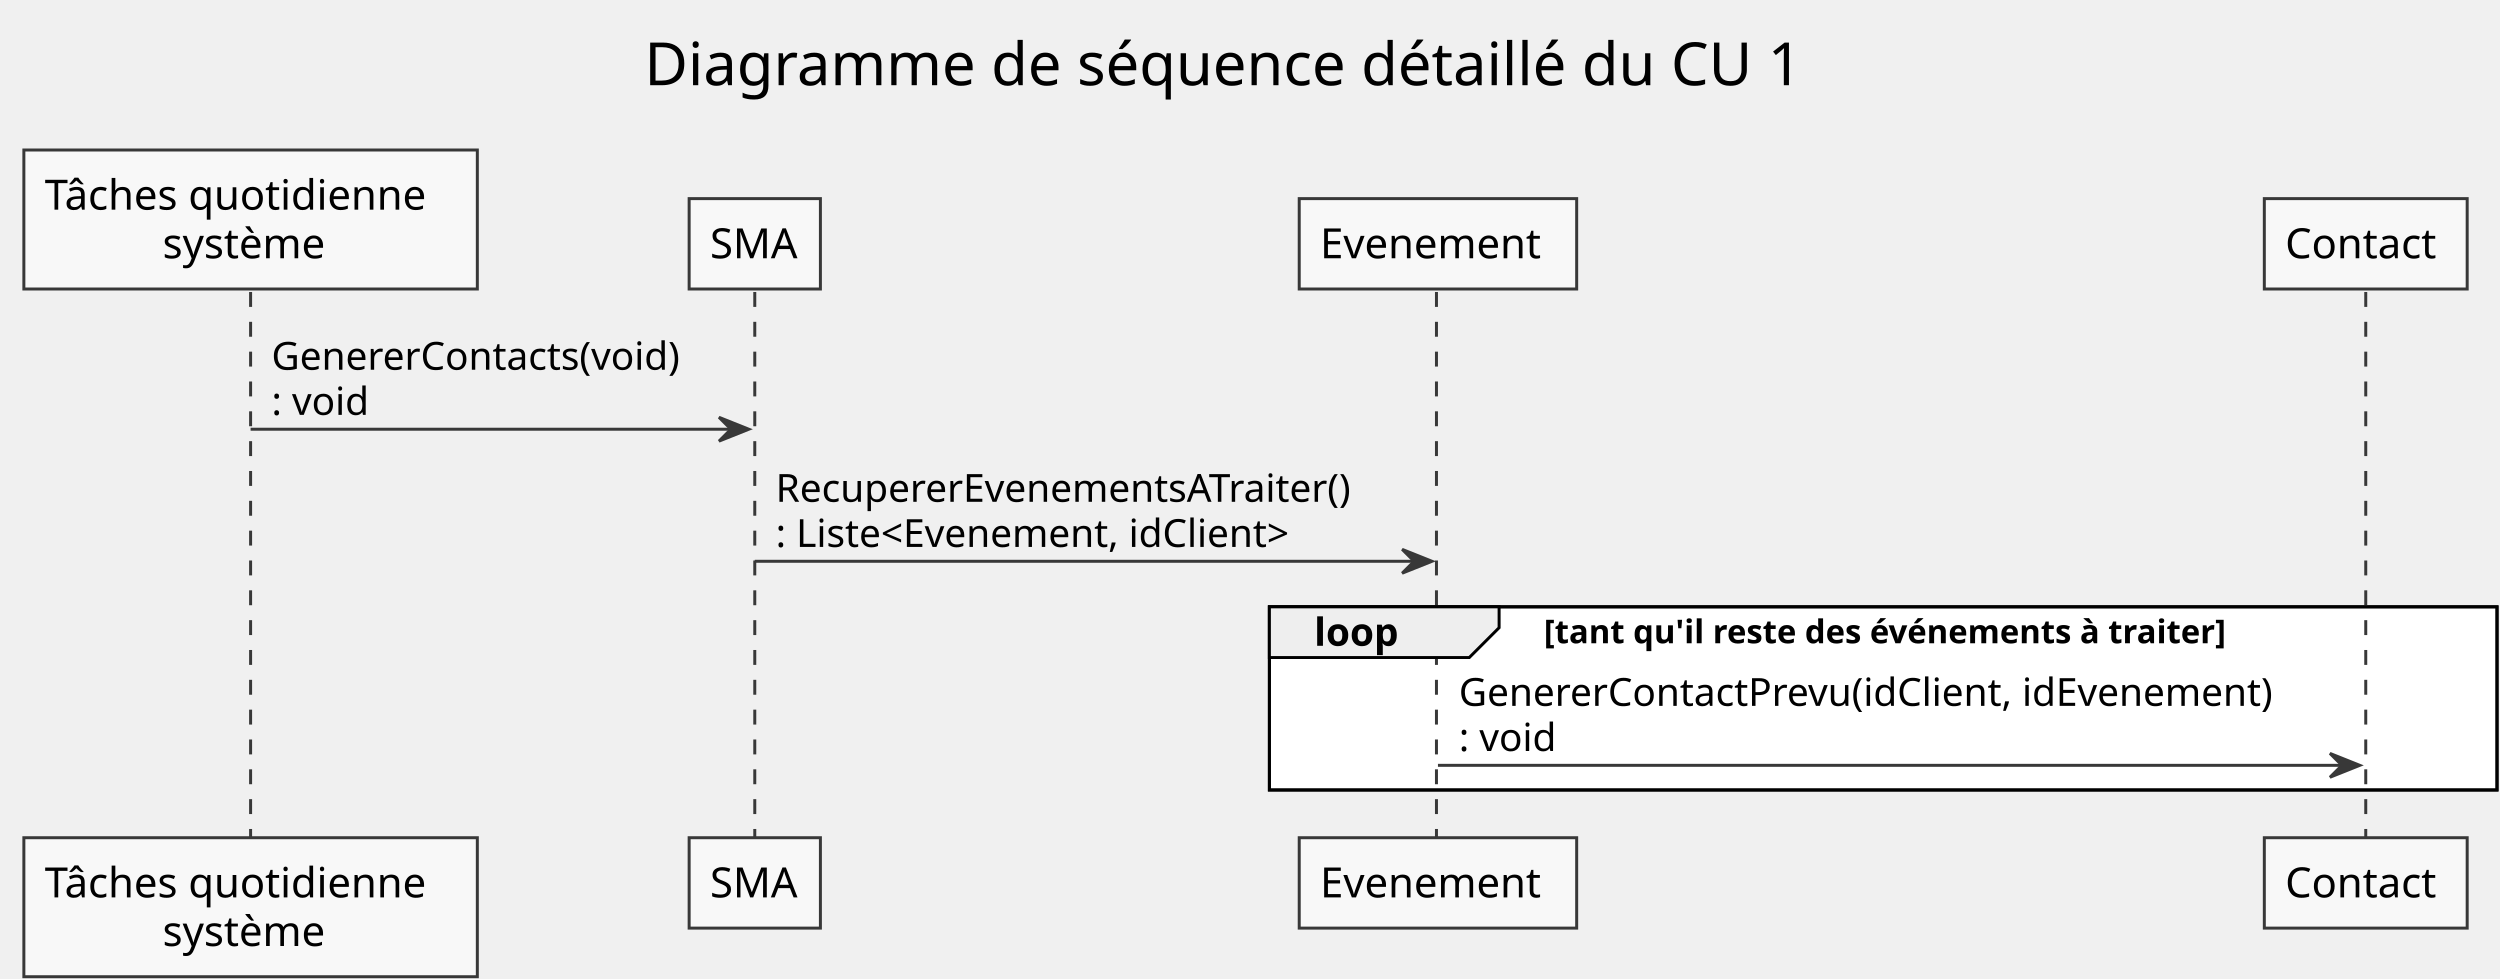
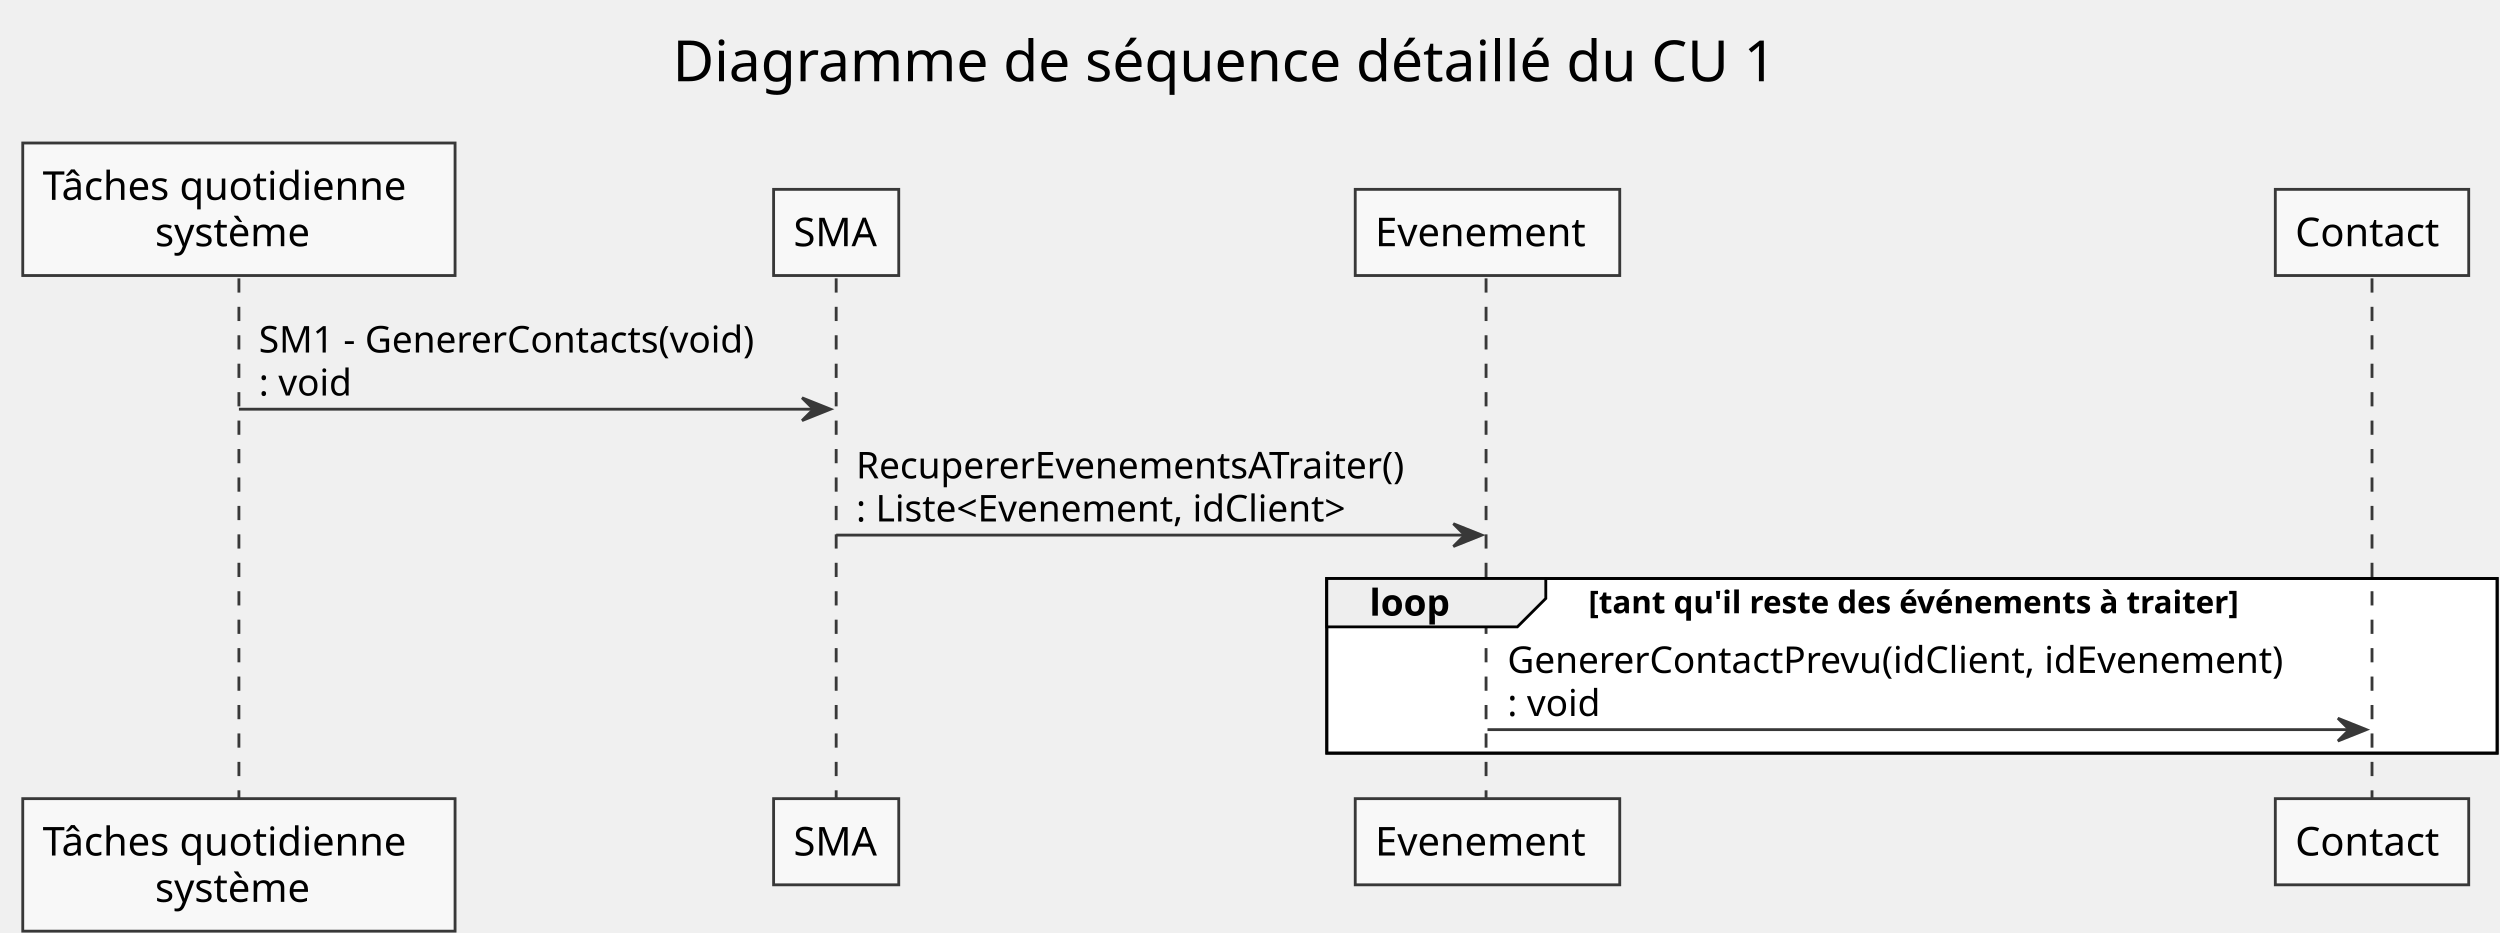
- <svg xmlns="http://www.w3.org/2000/svg" height="328px" style="width:838px;height:328px;" version="1.1" viewBox="0 0 838 328" width="838px">
+ <svg xmlns="http://www.w3.org/2000/svg" height="328px" style="width:879px;height:328px;" version="1.1" viewBox="0 0 879 328" width="879px">
  <defs />
  <g>
-     <text fill="#000000" font-family="sans-serif" font-size="20" lengthAdjust="spacingAndGlyphs" textLength="418" x="216" y="28.564">Diagramme de séquence détaillé du CU 1</text>
-     <line style="stroke: none; stroke-width: 1.0;" x1="216" x2="634" y1="38.281" y2="38.281" />
-     <rect fill="#FFFFFF" height="61.398" style="stroke: #000000; stroke-width: 1.0;" width="411.5" x="425.5" y="203.406" />
+     <text fill="#000000" font-family="sans-serif" font-size="20" lengthAdjust="spacingAndGlyphs" textLength="418" x="236.5" y="28.564">Diagramme de séquence détaillé du CU 1</text>
+     <line style="stroke: none; stroke-width: 1.0;" x1="236.5" x2="654.5" y1="38.281" y2="38.281" />
+     <rect fill="#FFFFFF" height="61.398" style="stroke: #000000; stroke-width: 1.0;" width="411.5" x="466.5" y="203.406" />
    <line style="stroke: #383838; stroke-width: 1.0; stroke-dasharray: 5.0,5.0;" x1="84" x2="84" y1="97.875" y2="281.805" />
-     <line style="stroke: #383838; stroke-width: 1.0; stroke-dasharray: 5.0,5.0;" x1="253" x2="253" y1="97.875" y2="281.805" />
-     <line style="stroke: #383838; stroke-width: 1.0; stroke-dasharray: 5.0,5.0;" x1="481.5" x2="481.5" y1="97.875" y2="281.805" />
-     <line style="stroke: #383838; stroke-width: 1.0; stroke-dasharray: 5.0,5.0;" x1="793" x2="793" y1="97.875" y2="281.805" />
+     <line style="stroke: #383838; stroke-width: 1.0; stroke-dasharray: 5.0,5.0;" x1="294" x2="294" y1="97.875" y2="281.805" />
+     <line style="stroke: #383838; stroke-width: 1.0; stroke-dasharray: 5.0,5.0;" x1="522.5" x2="522.5" y1="97.875" y2="281.805" />
+     <line style="stroke: #383838; stroke-width: 1.0; stroke-dasharray: 5.0,5.0;" x1="834" x2="834" y1="97.875" y2="281.805" />
    <rect fill="#F8F8F8" height="46.594" style="stroke: #383838; stroke-width: 1.0;" width="152" x="8" y="50.281" />
    <text fill="#000000" font-family="sans-serif" font-size="14" lengthAdjust="spacingAndGlyphs" textLength="138" x="15" y="70.276">Tâches quotidienne</text>
    <text fill="#000000" font-family="sans-serif" font-size="14" lengthAdjust="spacingAndGlyphs" textLength="59" x="54.5" y="86.573">système</text>
    <rect fill="#F8F8F8" height="46.594" style="stroke: #383838; stroke-width: 1.0;" width="152" x="8" y="280.805" />
    <text fill="#000000" font-family="sans-serif" font-size="14" lengthAdjust="spacingAndGlyphs" textLength="138" x="15" y="300.8">Tâches quotidienne</text>
    <text fill="#000000" font-family="sans-serif" font-size="14" lengthAdjust="spacingAndGlyphs" textLength="59" x="54.5" y="317.097">système</text>
-     <rect fill="#F8F8F8" height="30.297" style="stroke: #383838; stroke-width: 1.0;" width="44" x="231" y="66.578" />
-     <text fill="#000000" font-family="sans-serif" font-size="14" lengthAdjust="spacingAndGlyphs" textLength="30" x="238" y="86.573">SMA</text>
-     <rect fill="#F8F8F8" height="30.297" style="stroke: #383838; stroke-width: 1.0;" width="44" x="231" y="280.805" />
-     <text fill="#000000" font-family="sans-serif" font-size="14" lengthAdjust="spacingAndGlyphs" textLength="30" x="238" y="300.8">SMA</text>
-     <rect fill="#F8F8F8" height="30.297" style="stroke: #383838; stroke-width: 1.0;" width="93" x="435.5" y="66.578" />
-     <text fill="#000000" font-family="sans-serif" font-size="14" lengthAdjust="spacingAndGlyphs" textLength="79" x="442.5" y="86.573">Evenement</text>
-     <rect fill="#F8F8F8" height="30.297" style="stroke: #383838; stroke-width: 1.0;" width="93" x="435.5" y="280.805" />
-     <text fill="#000000" font-family="sans-serif" font-size="14" lengthAdjust="spacingAndGlyphs" textLength="79" x="442.5" y="300.8">Evenement</text>
-     <rect fill="#F8F8F8" height="30.297" style="stroke: #383838; stroke-width: 1.0;" width="68" x="759" y="66.578" />
-     <text fill="#000000" font-family="sans-serif" font-size="14" lengthAdjust="spacingAndGlyphs" textLength="54" x="766" y="86.573">Contact</text>
-     <rect fill="#F8F8F8" height="30.297" style="stroke: #383838; stroke-width: 1.0;" width="68" x="759" y="280.805" />
-     <text fill="#000000" font-family="sans-serif" font-size="14" lengthAdjust="spacingAndGlyphs" textLength="54" x="766" y="300.8">Contact</text>
-     <polygon fill="#383838" points="241,139.875,251,143.875,241,147.875,245,143.875" style="stroke: #383838; stroke-width: 1.0;" />
-     <line style="stroke: #383838; stroke-width: 1.0;" x1="84" x2="247" y1="143.875" y2="143.875" />
-     <text fill="#000000" font-family="sans-serif" font-size="13" lengthAdjust="spacingAndGlyphs" textLength="145" x="91" y="123.942">GenererContacts(void)</text>
+     <rect fill="#F8F8F8" height="30.297" style="stroke: #383838; stroke-width: 1.0;" width="44" x="272" y="66.578" />
+     <text fill="#000000" font-family="sans-serif" font-size="14" lengthAdjust="spacingAndGlyphs" textLength="30" x="279" y="86.573">SMA</text>
+     <rect fill="#F8F8F8" height="30.297" style="stroke: #383838; stroke-width: 1.0;" width="44" x="272" y="280.805" />
+     <text fill="#000000" font-family="sans-serif" font-size="14" lengthAdjust="spacingAndGlyphs" textLength="30" x="279" y="300.8">SMA</text>
+     <rect fill="#F8F8F8" height="30.297" style="stroke: #383838; stroke-width: 1.0;" width="93" x="476.5" y="66.578" />
+     <text fill="#000000" font-family="sans-serif" font-size="14" lengthAdjust="spacingAndGlyphs" textLength="79" x="483.5" y="86.573">Evenement</text>
+     <rect fill="#F8F8F8" height="30.297" style="stroke: #383838; stroke-width: 1.0;" width="93" x="476.5" y="280.805" />
+     <text fill="#000000" font-family="sans-serif" font-size="14" lengthAdjust="spacingAndGlyphs" textLength="79" x="483.5" y="300.8">Evenement</text>
+     <rect fill="#F8F8F8" height="30.297" style="stroke: #383838; stroke-width: 1.0;" width="68" x="800" y="66.578" />
+     <text fill="#000000" font-family="sans-serif" font-size="14" lengthAdjust="spacingAndGlyphs" textLength="54" x="807" y="86.573">Contact</text>
+     <rect fill="#F8F8F8" height="30.297" style="stroke: #383838; stroke-width: 1.0;" width="68" x="800" y="280.805" />
+     <text fill="#000000" font-family="sans-serif" font-size="14" lengthAdjust="spacingAndGlyphs" textLength="54" x="807" y="300.8">Contact</text>
+     <polygon fill="#383838" points="282,139.875,292,143.875,282,147.875,286,143.875" style="stroke: #383838; stroke-width: 1.0;" />
+     <line style="stroke: #383838; stroke-width: 1.0;" x1="84" x2="288" y1="143.875" y2="143.875" />
+     <text fill="#000000" font-family="sans-serif" font-size="13" lengthAdjust="spacingAndGlyphs" textLength="186" x="91" y="123.942">SM1 - GenererContacts(void)</text>
    <text fill="#000000" font-family="sans-serif" font-size="13" lengthAdjust="spacingAndGlyphs" textLength="34" x="91" y="139.075">: void</text>
-     <polygon fill="#383838" points="470,184.141,480,188.141,470,192.141,474,188.141" style="stroke: #383838; stroke-width: 1.0;" />
-     <line style="stroke: #383838; stroke-width: 1.0;" x1="253" x2="476" y1="188.141" y2="188.141" />
-     <text fill="#000000" font-family="sans-serif" font-size="13" lengthAdjust="spacingAndGlyphs" textLength="205" x="260" y="168.208">RecupererEvenementsATraiter()</text>
-     <text fill="#000000" font-family="sans-serif" font-size="13" lengthAdjust="spacingAndGlyphs" textLength="188" x="260" y="183.34">: Liste&lt;Evenement, idClient&gt;</text>
-     <rect fill="none" height="61.398" style="stroke: #000000; stroke-width: 1.0;" width="411.5" x="425.5" y="203.406" />
-     <polygon fill="#EEEEEE" points="425.5,203.406,502.5,203.406,502.5,210.406,492.5,220.406,425.5,220.406,425.5,203.406" style="stroke: #000000; stroke-width: 1.0;" />
-     <text fill="#000000" font-family="sans-serif" font-size="13" font-weight="bold" lengthAdjust="spacingAndGlyphs" textLength="32" x="440.5" y="216.473">loop</text>
-     <text fill="#000000" font-family="sans-serif" font-size="11" font-weight="bold" lengthAdjust="spacingAndGlyphs" textLength="269" x="517.5" y="215.617">[tant qu'il reste des événements à traiter]</text>
-     <polygon fill="#383838" points="781,252.539,791,256.539,781,260.539,785,256.539" style="stroke: #383838; stroke-width: 1.0;" />
-     <line style="stroke: #383838; stroke-width: 1.0;" x1="482" x2="787" y1="256.539" y2="256.539" />
-     <text fill="#000000" font-family="sans-serif" font-size="13" lengthAdjust="spacingAndGlyphs" textLength="287" x="489" y="236.606">GenererContactPrevu(idClient, idEvenement)</text>
-     <text fill="#000000" font-family="sans-serif" font-size="13" lengthAdjust="spacingAndGlyphs" textLength="34" x="489" y="251.739">: void</text>
+     <polygon fill="#383838" points="511,184.141,521,188.141,511,192.141,515,188.141" style="stroke: #383838; stroke-width: 1.0;" />
+     <line style="stroke: #383838; stroke-width: 1.0;" x1="294" x2="517" y1="188.141" y2="188.141" />
+     <text fill="#000000" font-family="sans-serif" font-size="13" lengthAdjust="spacingAndGlyphs" textLength="205" x="301" y="168.208">RecupererEvenementsATraiter()</text>
+     <text fill="#000000" font-family="sans-serif" font-size="13" lengthAdjust="spacingAndGlyphs" textLength="188" x="301" y="183.34">: Liste&lt;Evenement, idClient&gt;</text>
+     <rect fill="none" height="61.398" style="stroke: #000000; stroke-width: 1.0;" width="411.5" x="466.5" y="203.406" />
+     <polygon fill="#EEEEEE" points="466.5,203.406,543.5,203.406,543.5,210.406,533.5,220.406,466.5,220.406,466.5,203.406" style="stroke: #000000; stroke-width: 1.0;" />
+     <text fill="#000000" font-family="sans-serif" font-size="13" font-weight="bold" lengthAdjust="spacingAndGlyphs" textLength="32" x="481.5" y="216.473">loop</text>
+     <text fill="#000000" font-family="sans-serif" font-size="11" font-weight="bold" lengthAdjust="spacingAndGlyphs" textLength="269" x="558.5" y="215.617">[tant qu'il reste des événements à traiter]</text>
+     <polygon fill="#383838" points="822,252.539,832,256.539,822,260.539,826,256.539" style="stroke: #383838; stroke-width: 1.0;" />
+     <line style="stroke: #383838; stroke-width: 1.0;" x1="523" x2="828" y1="256.539" y2="256.539" />
+     <text fill="#000000" font-family="sans-serif" font-size="13" lengthAdjust="spacingAndGlyphs" textLength="287" x="530" y="236.606">GenererContactPrevu(idClient, idEvenement)</text>
+     <text fill="#000000" font-family="sans-serif" font-size="13" lengthAdjust="spacingAndGlyphs" textLength="34" x="530" y="251.739">: void</text>
  </g>
</svg>
